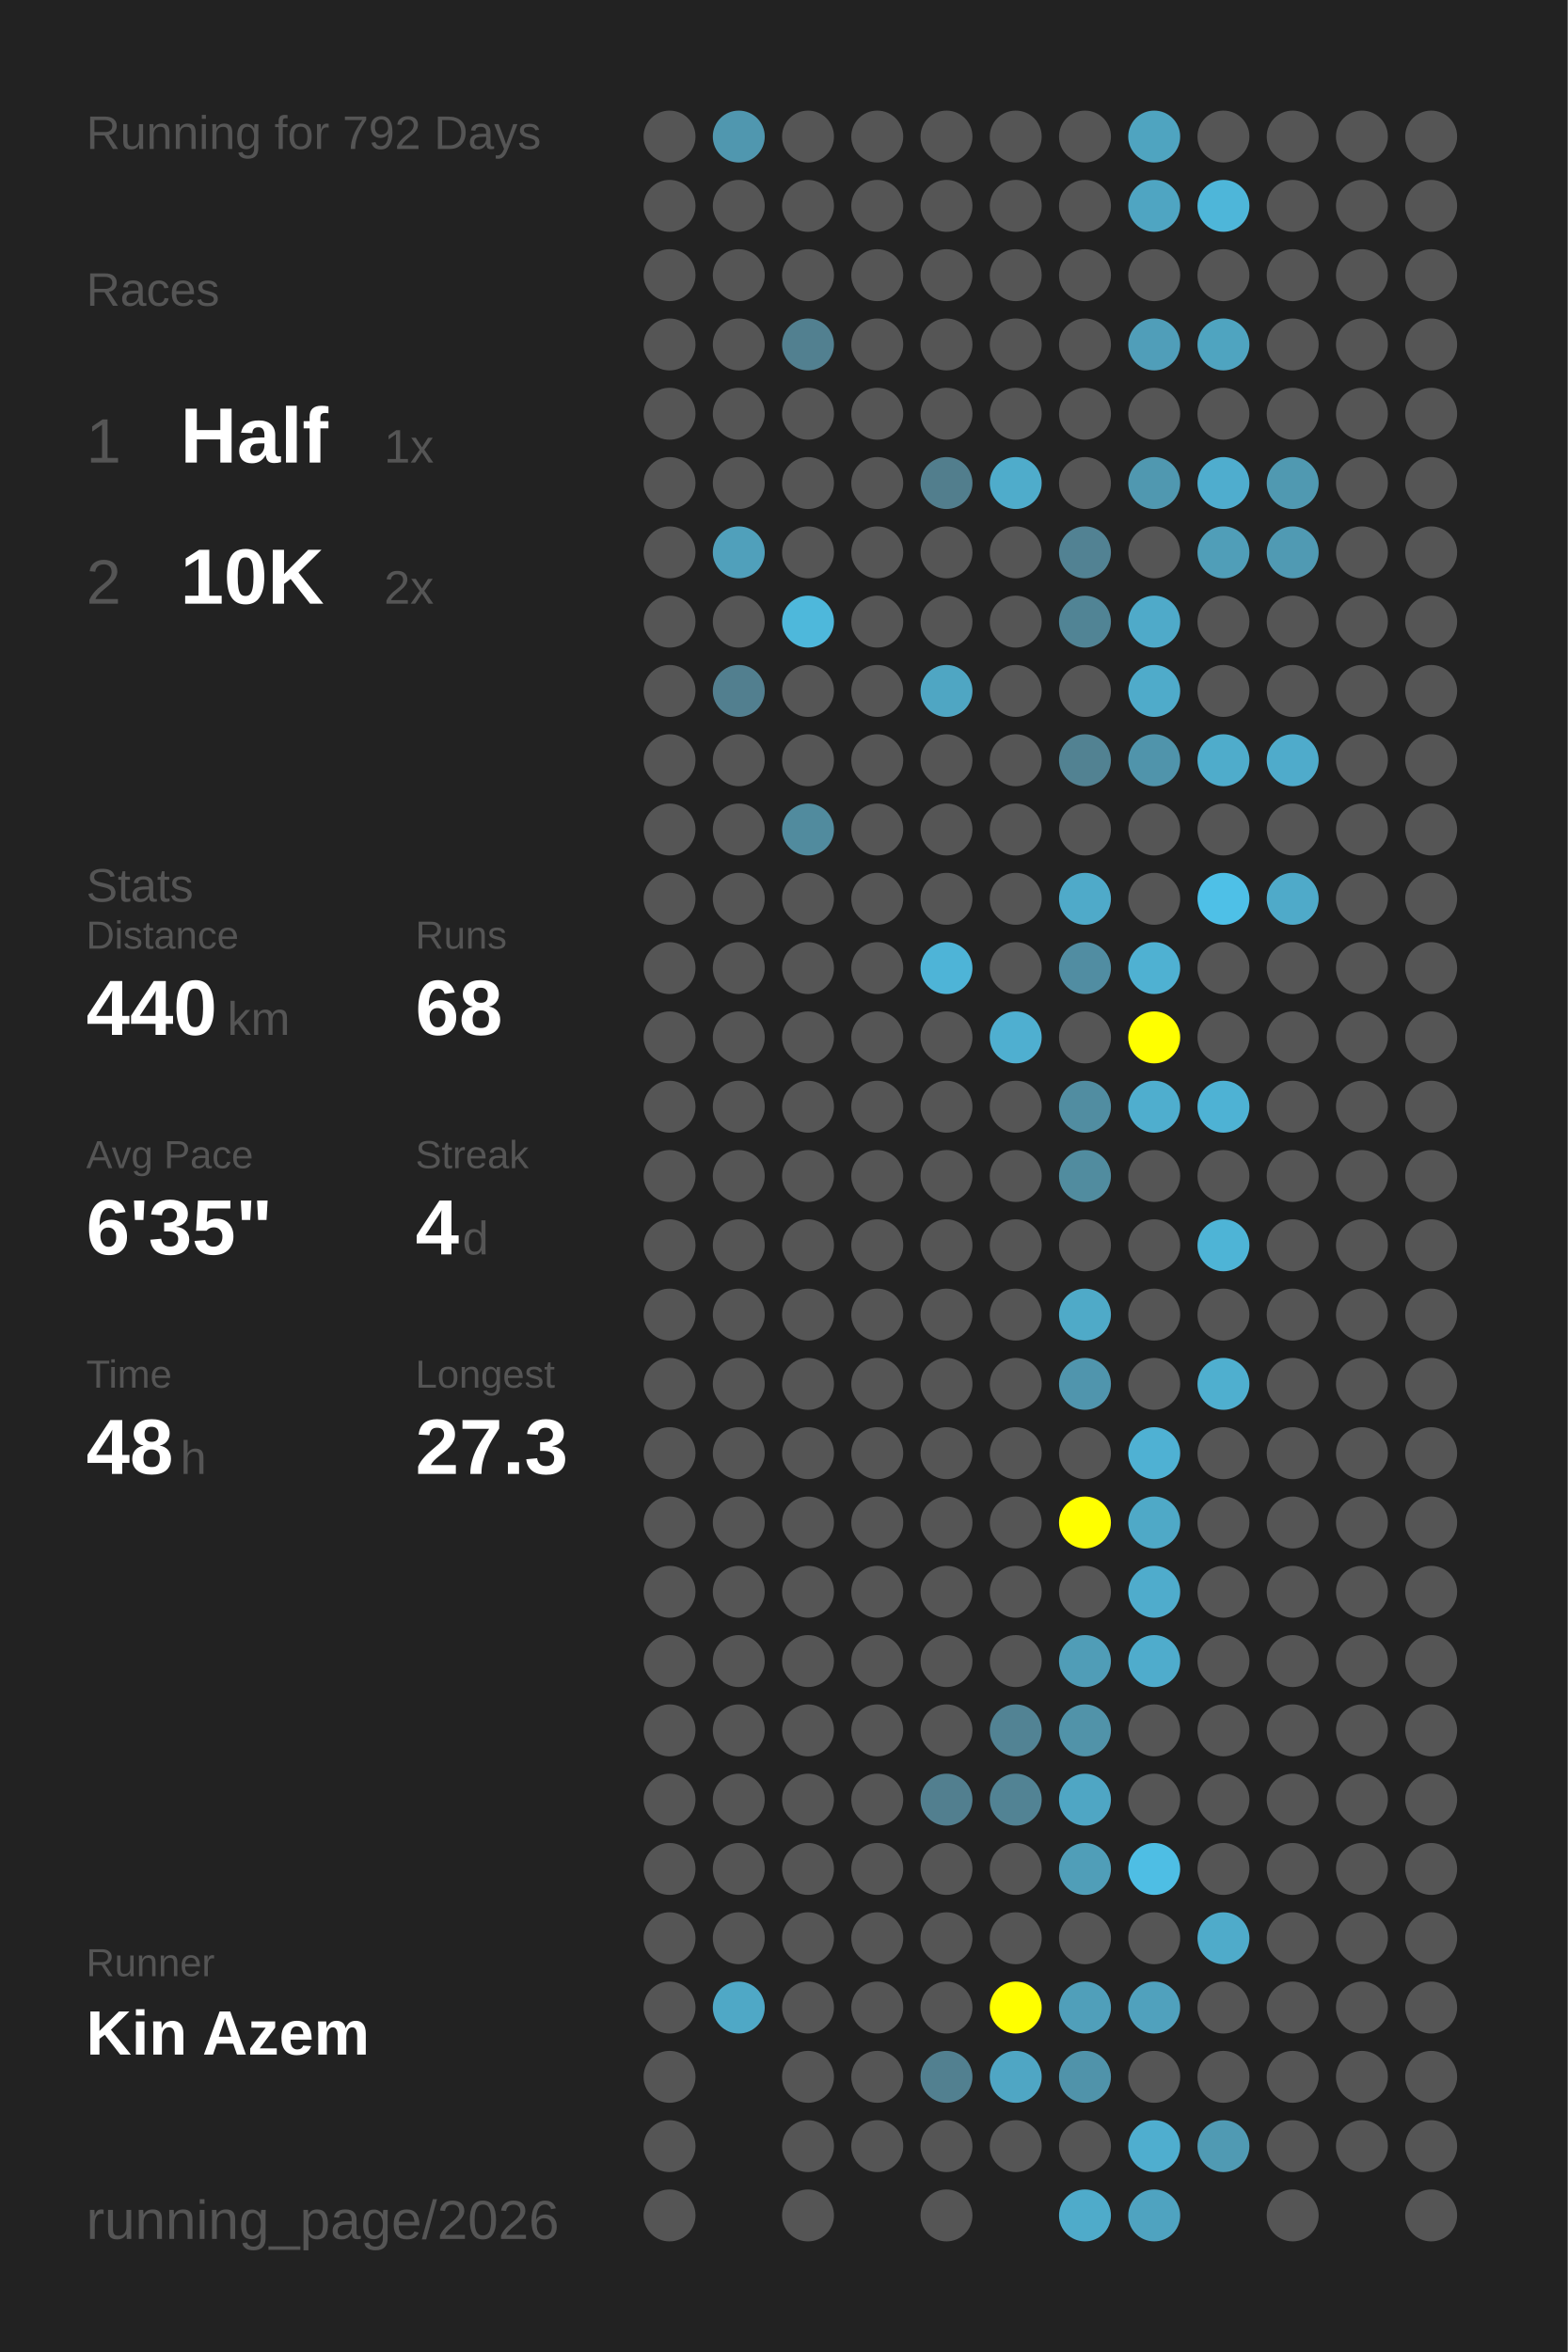
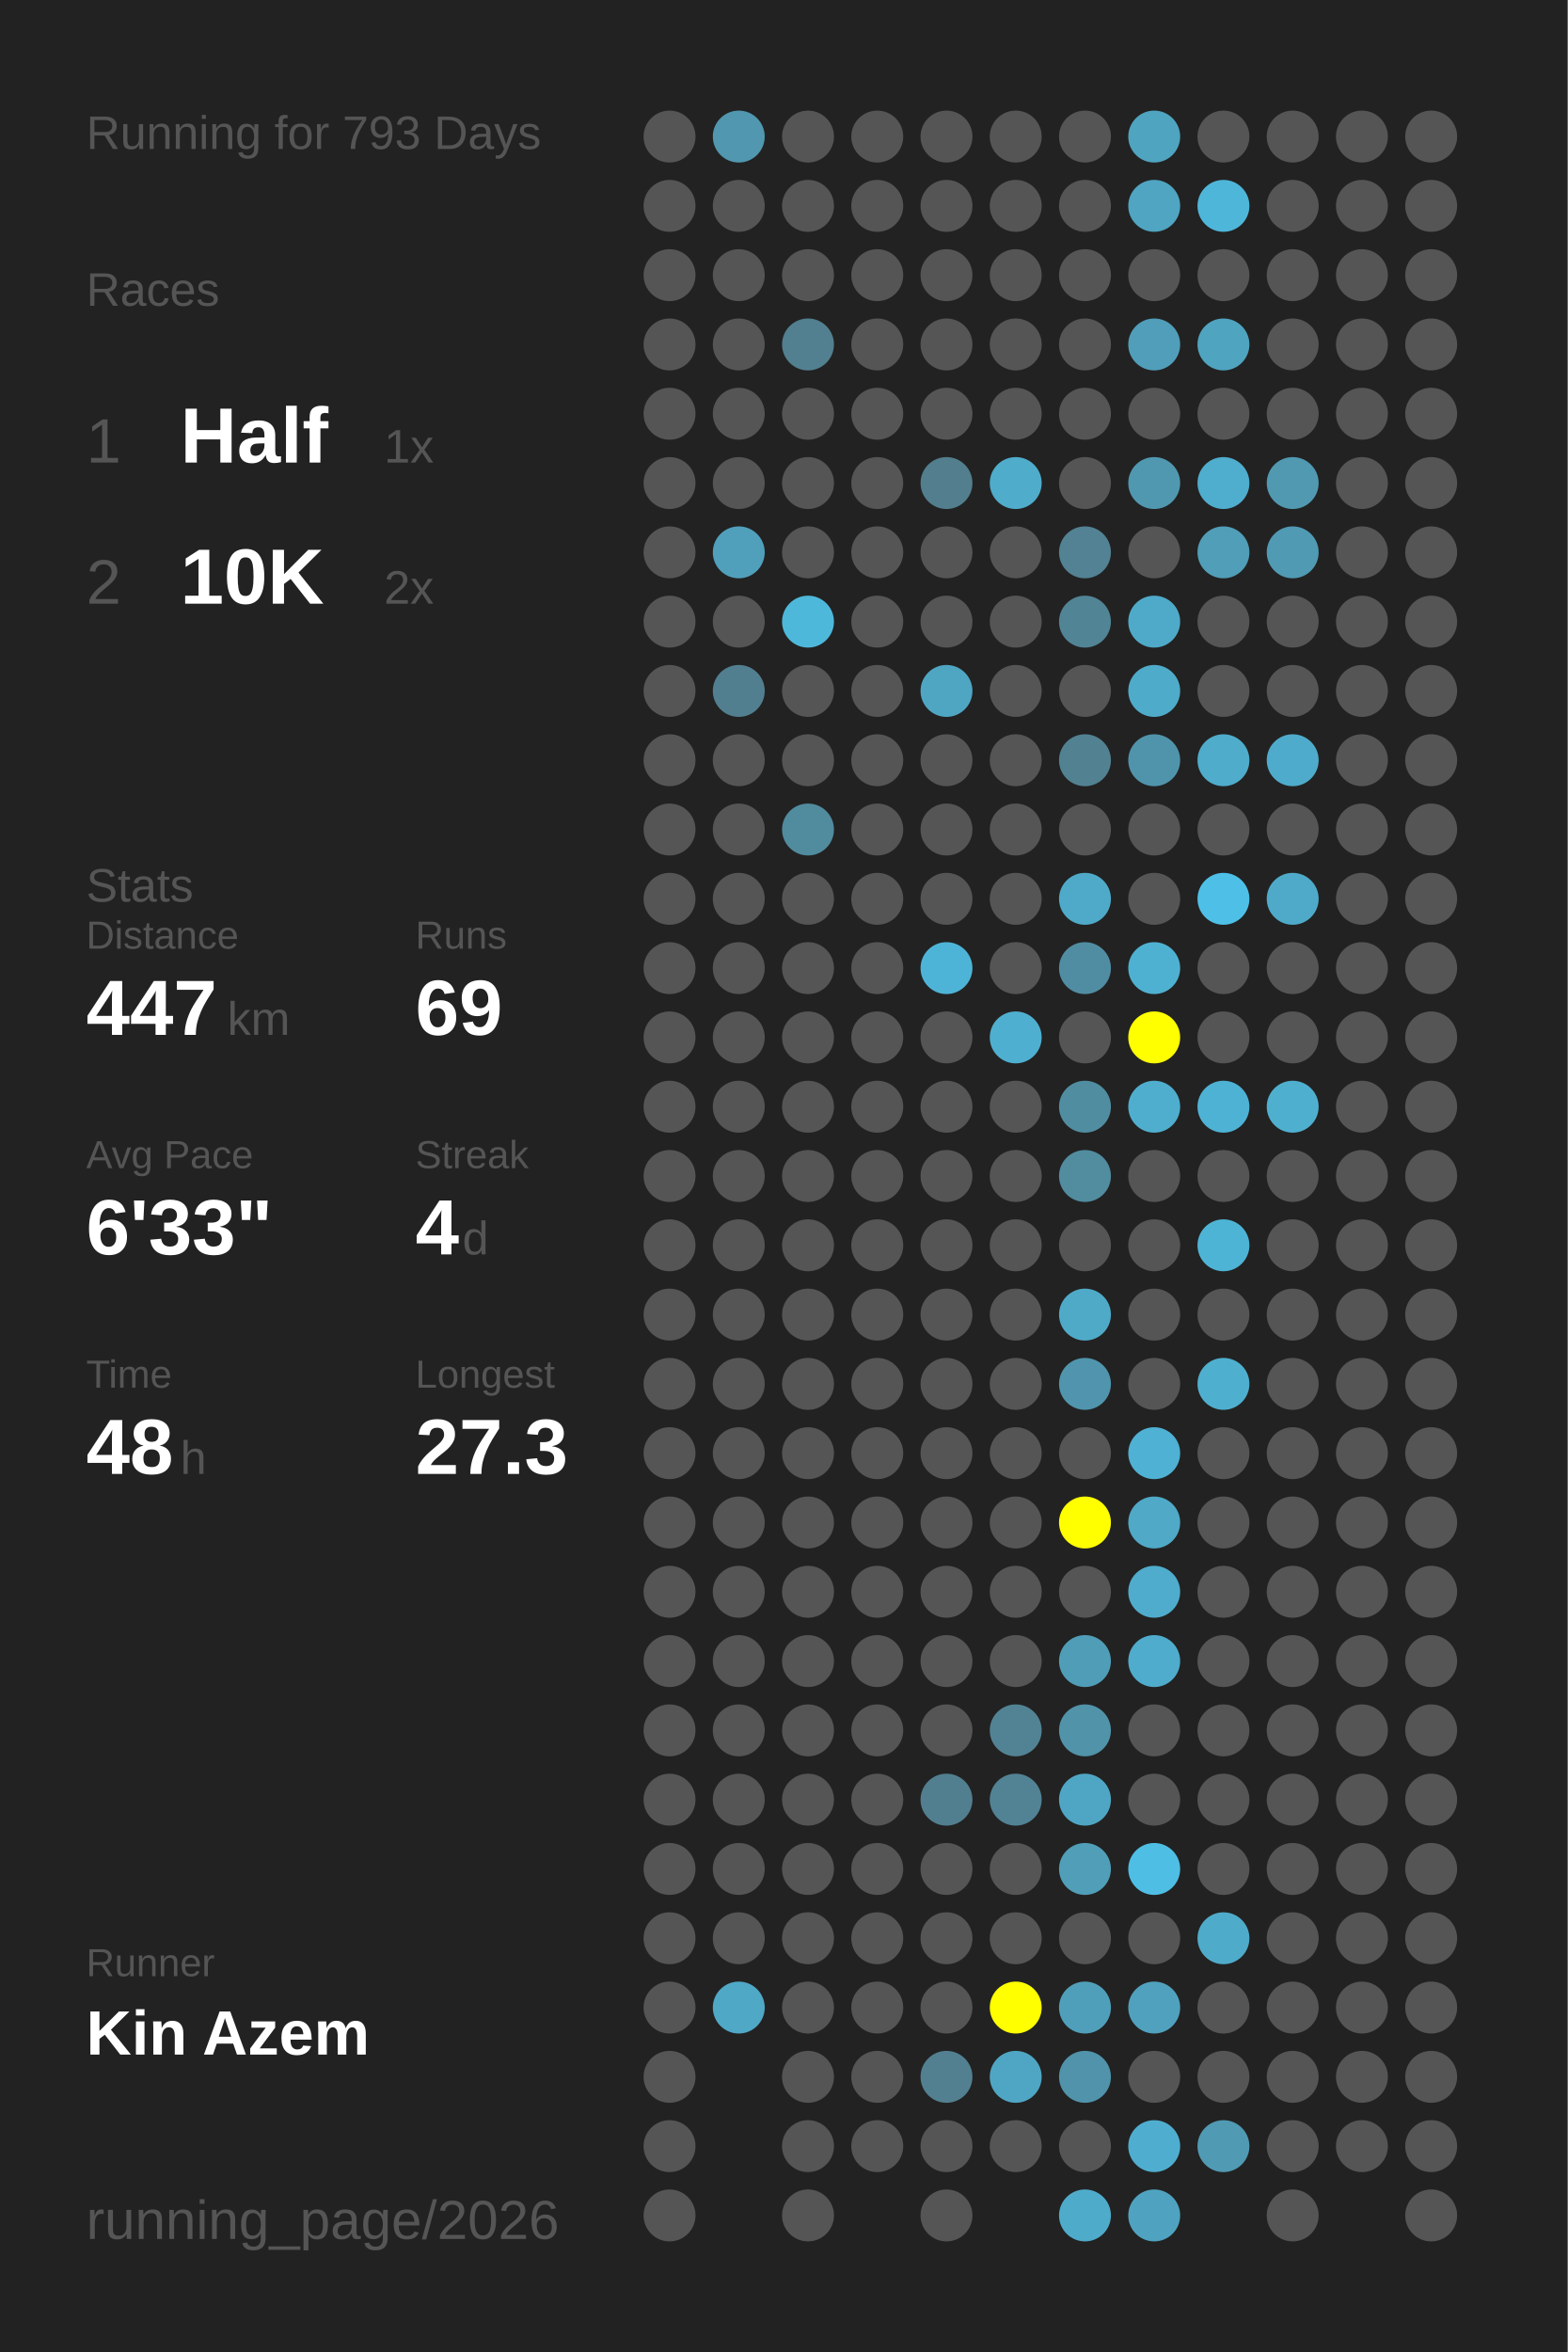
<svg xmlns="http://www.w3.org/2000/svg" baseProfile="full" height="300mm" version="1.1" viewBox="0,0,200,300" width="200mm">
  <defs />
  <rect fill="#222222" height="300" width="200" x="0" y="0" />
-   <text fill="#555555" style="font-size:6px; font-family:Arial;" x="11" y="19">Running for 792 Days</text>
+   <text fill="#555555" style="font-size:6px; font-family:Arial;" x="11" y="19">Running for 793 Days</text>
  <text fill="#555555" style="font-size:6px; font-family:Arial;" x="11" y="39">Races</text>
  <text fill="#555555" style="font-size:8px; font-family:Arial;" x="11" y="59">1</text>
  <text fill="#FFFFFF" style="font-size:10px; font-family:Arial; font-weight:bold;" x="23" y="59">Half</text>
  <text fill="#555555" style="font-size:6px; font-family:Arial;" x="49" y="59">1x</text>
  <text fill="#555555" style="font-size:8px; font-family:Arial;" x="11" y="77">2</text>
  <text fill="#FFFFFF" style="font-size:10px; font-family:Arial; font-weight:bold;" x="23" y="77">10K</text>
  <text fill="#555555" style="font-size:6px; font-family:Arial;" x="49" y="77">2x</text>
  <text fill="#555555" style="font-size:6px; font-family:Arial;" x="11" y="115">Stats</text>
  <text fill="#555555" style="font-size:5px; font-family:Arial;" x="11" y="121">Distance</text>
-   <text fill="#FFFFFF" style="font-size:10px; font-family:Arial; font-weight:bold;" x="11" y="132">440</text>
+   <text fill="#FFFFFF" style="font-size:10px; font-family:Arial; font-weight:bold;" x="11" y="132">447</text>
  <text fill="#555555" style="font-size:6px; font-family:Arial;" x="29" y="132">km</text>
  <text fill="#555555" style="font-size:5px; font-family:Arial;" x="53" y="121">Runs</text>
-   <text fill="#FFFFFF" style="font-size:10px; font-family:Arial; font-weight:bold;" x="53" y="132">68</text>
+   <text fill="#FFFFFF" style="font-size:10px; font-family:Arial; font-weight:bold;" x="53" y="132">69</text>
  <text fill="#555555" style="font-size:5px; font-family:Arial;" x="11" y="149">Avg Pace</text>
-   <text fill="#FFFFFF" style="font-size:10px; font-family:Arial; font-weight:bold;" x="11" y="160">6'35"</text>
+   <text fill="#FFFFFF" style="font-size:10px; font-family:Arial; font-weight:bold;" x="11" y="160">6'33"</text>
  <text fill="#555555" style="font-size:5px; font-family:Arial;" x="53" y="149">Streak</text>
  <text fill="#FFFFFF" style="font-size:10px; font-family:Arial; font-weight:bold;" x="53" y="160">4</text>
  <text fill="#555555" style="font-size:6px; font-family:Arial;" x="59" y="160">d</text>
  <text fill="#555555" style="font-size:5px; font-family:Arial;" x="11" y="177">Time</text>
  <text fill="#FFFFFF" style="font-size:10px; font-family:Arial; font-weight:bold;" x="11" y="188">48</text>
  <text fill="#555555" style="font-size:6px; font-family:Arial;" x="23" y="188">h</text>
  <text fill="#555555" style="font-size:5px; font-family:Arial;" x="53" y="177">Longest</text>
  <text fill="#FFFFFF" style="font-size:10px; font-family:Arial; font-weight:bold;" x="53" y="188">27.3</text>
  <text fill="#555555" style="font-size:5px; font-family:Arial;" x="11" y="252.065">Runner</text>
  <text fill="#FFFFFF" style="font-size:8px; font-family:Arial; font-weight:bold;" x="11" y="262.065">Kin Azem</text>
  <text fill="#555555" style="font-size:7px; font-family:Arial;" x="11" y="285.581">running_page/2026</text>
  <circle cx="85.417" cy="17.419" fill="#555555" r="3.312" />
  <circle cx="85.417" cy="26.258" fill="#555555" r="3.312" />
  <circle cx="85.417" cy="35.097" fill="#555555" r="3.312" />
  <circle cx="85.417" cy="43.935" fill="#555555" r="3.312" />
  <circle cx="85.417" cy="52.774" fill="#555555" r="3.312" />
  <circle cx="85.417" cy="61.613" fill="#555555" r="3.312" />
  <circle cx="85.417" cy="70.452" fill="#555555" r="3.312" />
  <circle cx="85.417" cy="79.29" fill="#555555" r="3.312" />
  <circle cx="85.417" cy="88.129" fill="#555555" r="3.312" />
  <circle cx="85.417" cy="96.968" fill="#555555" r="3.312" />
  <circle cx="85.417" cy="105.806" fill="#555555" r="3.312" />
  <circle cx="85.417" cy="114.645" fill="#555555" r="3.312" />
  <circle cx="85.417" cy="123.484" fill="#555555" r="3.312" />
  <circle cx="85.417" cy="132.323" fill="#555555" r="3.312" />
  <circle cx="85.417" cy="141.161" fill="#555555" r="3.312" />
  <circle cx="85.417" cy="150" fill="#555555" r="3.312" />
  <circle cx="85.417" cy="158.839" fill="#555555" r="3.312" />
  <circle cx="85.417" cy="167.677" fill="#555555" r="3.312" />
  <circle cx="85.417" cy="176.516" fill="#555555" r="3.312" />
  <circle cx="85.417" cy="185.355" fill="#555555" r="3.312" />
  <circle cx="85.417" cy="194.194" fill="#555555" r="3.312" />
  <circle cx="85.417" cy="203.032" fill="#555555" r="3.312" />
  <circle cx="85.417" cy="211.871" fill="#555555" r="3.312" />
  <circle cx="85.417" cy="220.71" fill="#555555" r="3.312" />
  <circle cx="85.417" cy="229.548" fill="#555555" r="3.312" />
  <circle cx="85.417" cy="238.387" fill="#555555" r="3.312" />
  <circle cx="85.417" cy="247.226" fill="#555555" r="3.312" />
  <circle cx="85.417" cy="256.065" fill="#555555" r="3.312" />
  <circle cx="85.417" cy="264.903" fill="#555555" r="3.312" />
  <circle cx="85.417" cy="273.742" fill="#555555" r="3.312" />
  <circle cx="85.417" cy="282.581" fill="#555555" r="3.312" />
  <circle cx="94.25" cy="17.419" fill="#5097af" r="3.312" />
  <circle cx="94.25" cy="26.258" fill="#555555" r="3.312" />
  <circle cx="94.25" cy="35.097" fill="#555555" r="3.312" />
  <circle cx="94.25" cy="43.935" fill="#555555" r="3.312" />
  <circle cx="94.25" cy="52.774" fill="#555555" r="3.312" />
  <circle cx="94.25" cy="61.613" fill="#555555" r="3.312" />
  <circle cx="94.25" cy="70.452" fill="#50a0bb" r="3.312" />
  <circle cx="94.25" cy="79.29" fill="#555555" r="3.312" />
  <circle cx="94.25" cy="88.129" fill="#527f8f" r="3.312" />
  <circle cx="94.25" cy="96.968" fill="#555555" r="3.312" />
  <circle cx="94.25" cy="105.806" fill="#555555" r="3.312" />
  <circle cx="94.25" cy="114.645" fill="#555555" r="3.312" />
  <circle cx="94.25" cy="123.484" fill="#555555" r="3.312" />
  <circle cx="94.25" cy="132.323" fill="#555555" r="3.312" />
  <circle cx="94.25" cy="141.161" fill="#555555" r="3.312" />
  <circle cx="94.25" cy="150" fill="#555555" r="3.312" />
  <circle cx="94.25" cy="158.839" fill="#555555" r="3.312" />
  <circle cx="94.25" cy="167.677" fill="#555555" r="3.312" />
  <circle cx="94.25" cy="176.516" fill="#555555" r="3.312" />
  <circle cx="94.25" cy="185.355" fill="#555555" r="3.312" />
  <circle cx="94.25" cy="194.194" fill="#555555" r="3.312" />
  <circle cx="94.25" cy="203.032" fill="#555555" r="3.312" />
  <circle cx="94.25" cy="211.871" fill="#555555" r="3.312" />
  <circle cx="94.25" cy="220.71" fill="#555555" r="3.312" />
  <circle cx="94.25" cy="229.548" fill="#555555" r="3.312" />
  <circle cx="94.25" cy="238.387" fill="#555555" r="3.312" />
  <circle cx="94.25" cy="247.226" fill="#555555" r="3.312" />
  <circle cx="94.25" cy="256.065" fill="#4fa8c6" r="3.312" />
  <circle cx="103.083" cy="17.419" fill="#555555" r="3.312" />
  <circle cx="103.083" cy="26.258" fill="#555555" r="3.312" />
  <circle cx="103.083" cy="35.097" fill="#555555" r="3.312" />
  <circle cx="103.083" cy="43.935" fill="#528090" r="3.312" />
  <circle cx="103.083" cy="52.774" fill="#555555" r="3.312" />
  <circle cx="103.083" cy="61.613" fill="#555555" r="3.312" />
  <circle cx="103.083" cy="70.452" fill="#555555" r="3.312" />
  <circle cx="103.083" cy="79.29" fill="#4eb8db" r="3.312" />
  <circle cx="103.083" cy="88.129" fill="#555555" r="3.312" />
  <circle cx="103.083" cy="96.968" fill="#555555" r="3.312" />
  <circle cx="103.083" cy="105.806" fill="#518b9e" r="3.312" />
  <circle cx="103.083" cy="114.645" fill="#555555" r="3.312" />
  <circle cx="103.083" cy="123.484" fill="#555555" r="3.312" />
  <circle cx="103.083" cy="132.323" fill="#555555" r="3.312" />
  <circle cx="103.083" cy="141.161" fill="#555555" r="3.312" />
  <circle cx="103.083" cy="150" fill="#555555" r="3.312" />
  <circle cx="103.083" cy="158.839" fill="#555555" r="3.312" />
  <circle cx="103.083" cy="167.677" fill="#555555" r="3.312" />
  <circle cx="103.083" cy="176.516" fill="#555555" r="3.312" />
  <circle cx="103.083" cy="185.355" fill="#555555" r="3.312" />
  <circle cx="103.083" cy="194.194" fill="#555555" r="3.312" />
  <circle cx="103.083" cy="203.032" fill="#555555" r="3.312" />
  <circle cx="103.083" cy="211.871" fill="#555555" r="3.312" />
  <circle cx="103.083" cy="220.71" fill="#555555" r="3.312" />
  <circle cx="103.083" cy="229.548" fill="#555555" r="3.312" />
  <circle cx="103.083" cy="238.387" fill="#555555" r="3.312" />
  <circle cx="103.083" cy="247.226" fill="#555555" r="3.312" />
  <circle cx="103.083" cy="256.065" fill="#555555" r="3.312" />
  <circle cx="103.083" cy="264.903" fill="#555555" r="3.312" />
  <circle cx="103.083" cy="273.742" fill="#555555" r="3.312" />
  <circle cx="103.083" cy="282.581" fill="#555555" r="3.312" />
  <circle cx="111.917" cy="17.419" fill="#555555" r="3.312" />
  <circle cx="111.917" cy="26.258" fill="#555555" r="3.312" />
  <circle cx="111.917" cy="35.097" fill="#555555" r="3.312" />
  <circle cx="111.917" cy="43.935" fill="#555555" r="3.312" />
  <circle cx="111.917" cy="52.774" fill="#555555" r="3.312" />
  <circle cx="111.917" cy="61.613" fill="#555555" r="3.312" />
  <circle cx="111.917" cy="70.452" fill="#555555" r="3.312" />
  <circle cx="111.917" cy="79.29" fill="#555555" r="3.312" />
  <circle cx="111.917" cy="88.129" fill="#555555" r="3.312" />
  <circle cx="111.917" cy="96.968" fill="#555555" r="3.312" />
  <circle cx="111.917" cy="105.806" fill="#555555" r="3.312" />
  <circle cx="111.917" cy="114.645" fill="#555555" r="3.312" />
  <circle cx="111.917" cy="123.484" fill="#555555" r="3.312" />
  <circle cx="111.917" cy="132.323" fill="#555555" r="3.312" />
  <circle cx="111.917" cy="141.161" fill="#555555" r="3.312" />
  <circle cx="111.917" cy="150" fill="#555555" r="3.312" />
  <circle cx="111.917" cy="158.839" fill="#555555" r="3.312" />
  <circle cx="111.917" cy="167.677" fill="#555555" r="3.312" />
  <circle cx="111.917" cy="176.516" fill="#555555" r="3.312" />
  <circle cx="111.917" cy="185.355" fill="#555555" r="3.312" />
  <circle cx="111.917" cy="194.194" fill="#555555" r="3.312" />
  <circle cx="111.917" cy="203.032" fill="#555555" r="3.312" />
  <circle cx="111.917" cy="211.871" fill="#555555" r="3.312" />
  <circle cx="111.917" cy="220.71" fill="#555555" r="3.312" />
  <circle cx="111.917" cy="229.548" fill="#555555" r="3.312" />
  <circle cx="111.917" cy="238.387" fill="#555555" r="3.312" />
  <circle cx="111.917" cy="247.226" fill="#555555" r="3.312" />
  <circle cx="111.917" cy="256.065" fill="#555555" r="3.312" />
  <circle cx="111.917" cy="264.903" fill="#555555" r="3.312" />
  <circle cx="111.917" cy="273.742" fill="#555555" r="3.312" />
  <circle cx="120.75" cy="17.419" fill="#555555" r="3.312" />
  <circle cx="120.75" cy="26.258" fill="#555555" r="3.312" />
  <circle cx="120.75" cy="35.097" fill="#555555" r="3.312" />
  <circle cx="120.75" cy="43.935" fill="#555555" r="3.312" />
  <circle cx="120.75" cy="52.774" fill="#555555" r="3.312" />
  <circle cx="120.75" cy="61.613" fill="#527e8d" r="3.312" />
  <circle cx="120.75" cy="70.452" fill="#555555" r="3.312" />
  <circle cx="120.75" cy="79.29" fill="#555555" r="3.312" />
  <circle cx="120.75" cy="88.129" fill="#4fa6c3" r="3.312" />
  <circle cx="120.75" cy="96.968" fill="#555555" r="3.312" />
  <circle cx="120.75" cy="105.806" fill="#555555" r="3.312" />
  <circle cx="120.75" cy="114.645" fill="#555555" r="3.312" />
  <circle cx="120.75" cy="123.484" fill="#4eb4d7" r="3.312" />
  <circle cx="120.75" cy="132.323" fill="#555555" r="3.312" />
  <circle cx="120.75" cy="141.161" fill="#555555" r="3.312" />
  <circle cx="120.75" cy="150" fill="#555555" r="3.312" />
  <circle cx="120.75" cy="158.839" fill="#555555" r="3.312" />
  <circle cx="120.75" cy="167.677" fill="#555555" r="3.312" />
  <circle cx="120.75" cy="176.516" fill="#555555" r="3.312" />
  <circle cx="120.75" cy="185.355" fill="#555555" r="3.312" />
  <circle cx="120.75" cy="194.194" fill="#555555" r="3.312" />
  <circle cx="120.75" cy="203.032" fill="#555555" r="3.312" />
  <circle cx="120.75" cy="211.871" fill="#555555" r="3.312" />
  <circle cx="120.75" cy="220.71" fill="#555555" r="3.312" />
  <circle cx="120.75" cy="229.548" fill="#527f8f" r="3.312" />
  <circle cx="120.75" cy="238.387" fill="#555555" r="3.312" />
  <circle cx="120.75" cy="247.226" fill="#555555" r="3.312" />
  <circle cx="120.75" cy="256.065" fill="#555555" r="3.312" />
  <circle cx="120.75" cy="264.903" fill="#528090" r="3.312" />
  <circle cx="120.75" cy="273.742" fill="#555555" r="3.312" />
  <circle cx="120.75" cy="282.581" fill="#555555" r="3.312" />
  <circle cx="129.583" cy="17.419" fill="#555555" r="3.312" />
  <circle cx="129.583" cy="26.258" fill="#555555" r="3.312" />
  <circle cx="129.583" cy="35.097" fill="#555555" r="3.312" />
  <circle cx="129.583" cy="43.935" fill="#555555" r="3.312" />
  <circle cx="129.583" cy="52.774" fill="#555555" r="3.312" />
  <circle cx="129.583" cy="61.613" fill="#4faccb" r="3.312" />
  <circle cx="129.583" cy="70.452" fill="#555555" r="3.312" />
  <circle cx="129.583" cy="79.29" fill="#555555" r="3.312" />
  <circle cx="129.583" cy="88.129" fill="#555555" r="3.312" />
  <circle cx="129.583" cy="96.968" fill="#555555" r="3.312" />
  <circle cx="129.583" cy="105.806" fill="#555555" r="3.312" />
  <circle cx="129.583" cy="114.645" fill="#555555" r="3.312" />
  <circle cx="129.583" cy="123.484" fill="#555555" r="3.312" />
  <circle cx="129.583" cy="132.323" fill="#4fafd0" r="3.312" />
  <circle cx="129.583" cy="141.161" fill="#555555" r="3.312" />
  <circle cx="129.583" cy="150" fill="#555555" r="3.312" />
  <circle cx="129.583" cy="158.839" fill="#555555" r="3.312" />
  <circle cx="129.583" cy="167.677" fill="#555555" r="3.312" />
  <circle cx="129.583" cy="176.516" fill="#555555" r="3.312" />
  <circle cx="129.583" cy="185.355" fill="#555555" r="3.312" />
  <circle cx="129.583" cy="194.194" fill="#555555" r="3.312" />
  <circle cx="129.583" cy="203.032" fill="#555555" r="3.312" />
  <circle cx="129.583" cy="211.871" fill="#555555" r="3.312" />
  <circle cx="129.583" cy="220.71" fill="#528394" r="3.312" />
  <circle cx="129.583" cy="229.548" fill="#528394" r="3.312" />
  <circle cx="129.583" cy="238.387" fill="#555555" r="3.312" />
  <circle cx="129.583" cy="247.226" fill="#555555" r="3.312" />
  <circle cx="129.583" cy="256.065" fill="#FFFF00" r="3.312" />
  <circle cx="129.583" cy="264.903" fill="#4fa6c4" r="3.312" />
  <circle cx="129.583" cy="273.742" fill="#555555" r="3.312" />
  <circle cx="138.417" cy="17.419" fill="#555555" r="3.312" />
  <circle cx="138.417" cy="26.258" fill="#555555" r="3.312" />
  <circle cx="138.417" cy="35.097" fill="#555555" r="3.312" />
  <circle cx="138.417" cy="43.935" fill="#555555" r="3.312" />
  <circle cx="138.417" cy="52.774" fill="#555555" r="3.312" />
  <circle cx="138.417" cy="61.613" fill="#555555" r="3.312" />
  <circle cx="138.417" cy="70.452" fill="#528293" r="3.312" />
  <circle cx="138.417" cy="79.29" fill="#518495" r="3.312" />
  <circle cx="138.417" cy="88.129" fill="#555555" r="3.312" />
  <circle cx="138.417" cy="96.968" fill="#528292" r="3.312" />
  <circle cx="138.417" cy="105.806" fill="#555555" r="3.312" />
  <circle cx="138.417" cy="114.645" fill="#4faac9" r="3.312" />
  <circle cx="138.417" cy="123.484" fill="#518da2" r="3.312" />
  <circle cx="138.417" cy="132.323" fill="#555555" r="3.312" />
  <circle cx="138.417" cy="141.161" fill="#518da1" r="3.312" />
  <circle cx="138.417" cy="150" fill="#518c9f" r="3.312" />
  <circle cx="138.417" cy="158.839" fill="#555555" r="3.312" />
  <circle cx="138.417" cy="167.677" fill="#4faac8" r="3.312" />
  <circle cx="138.417" cy="176.516" fill="#5095ad" r="3.312" />
  <circle cx="138.417" cy="185.355" fill="#555555" r="3.312" />
  <circle cx="138.417" cy="194.194" fill="#FFFF00" r="3.312" />
  <circle cx="138.417" cy="203.032" fill="#555555" r="3.312" />
  <circle cx="138.417" cy="211.871" fill="#509db7" r="3.312" />
  <circle cx="138.417" cy="220.71" fill="#5193a9" r="3.312" />
  <circle cx="138.417" cy="229.548" fill="#4fa6c4" r="3.312" />
  <circle cx="138.417" cy="238.387" fill="#509eb8" r="3.312" />
  <circle cx="138.417" cy="247.226" fill="#555555" r="3.312" />
  <circle cx="138.417" cy="256.065" fill="#509fba" r="3.312" />
  <circle cx="138.417" cy="264.903" fill="#5093aa" r="3.312" />
  <circle cx="138.417" cy="273.742" fill="#555555" r="3.312" />
  <circle cx="138.417" cy="282.581" fill="#4fabca" r="3.312" />
  <circle cx="147.25" cy="17.419" fill="#4fa4c0" r="3.312" />
  <circle cx="147.25" cy="26.258" fill="#4fa5c2" r="3.312" />
  <circle cx="147.25" cy="35.097" fill="#555555" r="3.312" />
  <circle cx="147.25" cy="43.935" fill="#509eb9" r="3.312" />
  <circle cx="147.25" cy="52.774" fill="#555555" r="3.312" />
  <circle cx="147.25" cy="61.613" fill="#5098b0" r="3.312" />
  <circle cx="147.25" cy="70.452" fill="#555555" r="3.312" />
  <circle cx="147.25" cy="79.29" fill="#4faac9" r="3.312" />
  <circle cx="147.25" cy="88.129" fill="#4fabca" r="3.312" />
  <circle cx="147.25" cy="96.968" fill="#5094ab" r="3.312" />
  <circle cx="147.25" cy="105.806" fill="#555555" r="3.312" />
  <circle cx="147.25" cy="114.645" fill="#555555" r="3.312" />
  <circle cx="147.25" cy="123.484" fill="#4fb1d2" r="3.312" />
  <circle cx="147.25" cy="132.323" fill="#FFFF00" r="3.312" />
  <circle cx="147.25" cy="141.161" fill="#4faece" r="3.312" />
  <circle cx="147.25" cy="150" fill="#555555" r="3.312" />
  <circle cx="147.25" cy="158.839" fill="#555555" r="3.312" />
  <circle cx="147.25" cy="167.677" fill="#555555" r="3.312" />
  <circle cx="147.25" cy="176.516" fill="#555555" r="3.312" />
  <circle cx="147.25" cy="185.355" fill="#4fb1d3" r="3.312" />
  <circle cx="147.25" cy="194.194" fill="#4fa9c7" r="3.312" />
  <circle cx="147.25" cy="203.032" fill="#4faccc" r="3.312" />
  <circle cx="147.25" cy="211.871" fill="#4faccc" r="3.312" />
  <circle cx="147.25" cy="220.71" fill="#555555" r="3.312" />
  <circle cx="147.25" cy="229.548" fill="#555555" r="3.312" />
  <circle cx="147.25" cy="238.387" fill="#4ebee4" r="3.312" />
  <circle cx="147.25" cy="247.226" fill="#555555" r="3.312" />
  <circle cx="147.25" cy="256.065" fill="#50a1bd" r="3.312" />
  <circle cx="147.25" cy="264.903" fill="#555555" r="3.312" />
  <circle cx="147.25" cy="273.742" fill="#4faecf" r="3.312" />
  <circle cx="147.25" cy="282.581" fill="#4fa3c0" r="3.312" />
  <circle cx="156.083" cy="17.419" fill="#555555" r="3.312" />
  <circle cx="156.083" cy="26.258" fill="#4eb6d9" r="3.312" />
  <circle cx="156.083" cy="35.097" fill="#555555" r="3.312" />
  <circle cx="156.083" cy="43.935" fill="#4fa4c0" r="3.312" />
  <circle cx="156.083" cy="52.774" fill="#555555" r="3.312" />
  <circle cx="156.083" cy="61.613" fill="#4fadce" r="3.312" />
  <circle cx="156.083" cy="70.452" fill="#509eb8" r="3.312" />
  <circle cx="156.083" cy="79.29" fill="#555555" r="3.312" />
  <circle cx="156.083" cy="88.129" fill="#555555" r="3.312" />
  <circle cx="156.083" cy="96.968" fill="#4faccb" r="3.312" />
  <circle cx="156.083" cy="105.806" fill="#555555" r="3.312" />
  <circle cx="156.083" cy="114.645" fill="#4ec0e7" r="3.312" />
  <circle cx="156.083" cy="123.484" fill="#555555" r="3.312" />
  <circle cx="156.083" cy="132.323" fill="#555555" r="3.312" />
  <circle cx="156.083" cy="141.161" fill="#4eb2d4" r="3.312" />
  <circle cx="156.083" cy="150" fill="#555555" r="3.312" />
  <circle cx="156.083" cy="158.839" fill="#4eb4d6" r="3.312" />
  <circle cx="156.083" cy="167.677" fill="#555555" r="3.312" />
  <circle cx="156.083" cy="176.516" fill="#4fafcf" r="3.312" />
  <circle cx="156.083" cy="185.355" fill="#555555" r="3.312" />
  <circle cx="156.083" cy="194.194" fill="#555555" r="3.312" />
  <circle cx="156.083" cy="203.032" fill="#555555" r="3.312" />
  <circle cx="156.083" cy="211.871" fill="#555555" r="3.312" />
  <circle cx="156.083" cy="220.71" fill="#555555" r="3.312" />
  <circle cx="156.083" cy="229.548" fill="#555555" r="3.312" />
  <circle cx="156.083" cy="238.387" fill="#555555" r="3.312" />
  <circle cx="156.083" cy="247.226" fill="#4fabca" r="3.312" />
  <circle cx="156.083" cy="256.065" fill="#555555" r="3.312" />
  <circle cx="156.083" cy="264.903" fill="#555555" r="3.312" />
  <circle cx="156.083" cy="273.742" fill="#509ab3" r="3.312" />
  <circle cx="164.917" cy="17.419" fill="#555555" r="3.312" />
  <circle cx="164.917" cy="26.258" fill="#555555" r="3.312" />
  <circle cx="164.917" cy="35.097" fill="#555555" r="3.312" />
  <circle cx="164.917" cy="43.935" fill="#555555" r="3.312" />
  <circle cx="164.917" cy="52.774" fill="#555555" r="3.312" />
  <circle cx="164.917" cy="61.613" fill="#5099b1" r="3.312" />
  <circle cx="164.917" cy="70.452" fill="#509ab3" r="3.312" />
  <circle cx="164.917" cy="79.29" fill="#555555" r="3.312" />
  <circle cx="164.917" cy="88.129" fill="#555555" r="3.312" />
  <circle cx="164.917" cy="96.968" fill="#4fabcb" r="3.312" />
  <circle cx="164.917" cy="105.806" fill="#555555" r="3.312" />
  <circle cx="164.917" cy="114.645" fill="#4faac9" r="3.312" />
  <circle cx="164.917" cy="123.484" fill="#555555" r="3.312" />
  <circle cx="164.917" cy="132.323" fill="#555555" r="3.312" />
-   <circle cx="164.917" cy="141.161" fill="#555555" r="3.312" />
+   <circle cx="164.917" cy="141.161" fill="#4fafcf" r="3.312" />
  <circle cx="164.917" cy="150" fill="#555555" r="3.312" />
  <circle cx="164.917" cy="158.839" fill="#555555" r="3.312" />
  <circle cx="164.917" cy="167.677" fill="#555555" r="3.312" />
  <circle cx="164.917" cy="176.516" fill="#555555" r="3.312" />
  <circle cx="164.917" cy="185.355" fill="#555555" r="3.312" />
  <circle cx="164.917" cy="194.194" fill="#555555" r="3.312" />
  <circle cx="164.917" cy="203.032" fill="#555555" r="3.312" />
  <circle cx="164.917" cy="211.871" fill="#555555" r="3.312" />
  <circle cx="164.917" cy="220.71" fill="#555555" r="3.312" />
  <circle cx="164.917" cy="229.548" fill="#555555" r="3.312" />
  <circle cx="164.917" cy="238.387" fill="#555555" r="3.312" />
  <circle cx="164.917" cy="247.226" fill="#555555" r="3.312" />
  <circle cx="164.917" cy="256.065" fill="#555555" r="3.312" />
  <circle cx="164.917" cy="264.903" fill="#555555" r="3.312" />
  <circle cx="164.917" cy="273.742" fill="#555555" r="3.312" />
  <circle cx="164.917" cy="282.581" fill="#555555" r="3.312" />
  <circle cx="173.75" cy="17.419" fill="#555555" r="3.312" />
  <circle cx="173.75" cy="26.258" fill="#555555" r="3.312" />
  <circle cx="173.75" cy="35.097" fill="#555555" r="3.312" />
  <circle cx="173.75" cy="43.935" fill="#555555" r="3.312" />
  <circle cx="173.75" cy="52.774" fill="#555555" r="3.312" />
  <circle cx="173.75" cy="61.613" fill="#555555" r="3.312" />
  <circle cx="173.75" cy="70.452" fill="#555555" r="3.312" />
  <circle cx="173.75" cy="79.29" fill="#555555" r="3.312" />
  <circle cx="173.75" cy="88.129" fill="#555555" r="3.312" />
  <circle cx="173.75" cy="96.968" fill="#555555" r="3.312" />
  <circle cx="173.75" cy="105.806" fill="#555555" r="3.312" />
  <circle cx="173.75" cy="114.645" fill="#555555" r="3.312" />
  <circle cx="173.75" cy="123.484" fill="#555555" r="3.312" />
  <circle cx="173.75" cy="132.323" fill="#555555" r="3.312" />
  <circle cx="173.75" cy="141.161" fill="#555555" r="3.312" />
  <circle cx="173.75" cy="150" fill="#555555" r="3.312" />
  <circle cx="173.75" cy="158.839" fill="#555555" r="3.312" />
  <circle cx="173.75" cy="167.677" fill="#555555" r="3.312" />
  <circle cx="173.75" cy="176.516" fill="#555555" r="3.312" />
  <circle cx="173.75" cy="185.355" fill="#555555" r="3.312" />
  <circle cx="173.75" cy="194.194" fill="#555555" r="3.312" />
  <circle cx="173.75" cy="203.032" fill="#555555" r="3.312" />
  <circle cx="173.75" cy="211.871" fill="#555555" r="3.312" />
  <circle cx="173.75" cy="220.71" fill="#555555" r="3.312" />
  <circle cx="173.75" cy="229.548" fill="#555555" r="3.312" />
  <circle cx="173.75" cy="238.387" fill="#555555" r="3.312" />
  <circle cx="173.75" cy="247.226" fill="#555555" r="3.312" />
  <circle cx="173.75" cy="256.065" fill="#555555" r="3.312" />
  <circle cx="173.75" cy="264.903" fill="#555555" r="3.312" />
  <circle cx="173.75" cy="273.742" fill="#555555" r="3.312" />
  <circle cx="182.583" cy="17.419" fill="#555555" r="3.312" />
  <circle cx="182.583" cy="26.258" fill="#555555" r="3.312" />
  <circle cx="182.583" cy="35.097" fill="#555555" r="3.312" />
  <circle cx="182.583" cy="43.935" fill="#555555" r="3.312" />
  <circle cx="182.583" cy="52.774" fill="#555555" r="3.312" />
  <circle cx="182.583" cy="61.613" fill="#555555" r="3.312" />
  <circle cx="182.583" cy="70.452" fill="#555555" r="3.312" />
  <circle cx="182.583" cy="79.29" fill="#555555" r="3.312" />
  <circle cx="182.583" cy="88.129" fill="#555555" r="3.312" />
  <circle cx="182.583" cy="96.968" fill="#555555" r="3.312" />
  <circle cx="182.583" cy="105.806" fill="#555555" r="3.312" />
  <circle cx="182.583" cy="114.645" fill="#555555" r="3.312" />
  <circle cx="182.583" cy="123.484" fill="#555555" r="3.312" />
  <circle cx="182.583" cy="132.323" fill="#555555" r="3.312" />
  <circle cx="182.583" cy="141.161" fill="#555555" r="3.312" />
  <circle cx="182.583" cy="150" fill="#555555" r="3.312" />
  <circle cx="182.583" cy="158.839" fill="#555555" r="3.312" />
  <circle cx="182.583" cy="167.677" fill="#555555" r="3.312" />
  <circle cx="182.583" cy="176.516" fill="#555555" r="3.312" />
  <circle cx="182.583" cy="185.355" fill="#555555" r="3.312" />
  <circle cx="182.583" cy="194.194" fill="#555555" r="3.312" />
  <circle cx="182.583" cy="203.032" fill="#555555" r="3.312" />
  <circle cx="182.583" cy="211.871" fill="#555555" r="3.312" />
  <circle cx="182.583" cy="220.71" fill="#555555" r="3.312" />
  <circle cx="182.583" cy="229.548" fill="#555555" r="3.312" />
  <circle cx="182.583" cy="238.387" fill="#555555" r="3.312" />
  <circle cx="182.583" cy="247.226" fill="#555555" r="3.312" />
  <circle cx="182.583" cy="256.065" fill="#555555" r="3.312" />
  <circle cx="182.583" cy="264.903" fill="#555555" r="3.312" />
  <circle cx="182.583" cy="273.742" fill="#555555" r="3.312" />
  <circle cx="182.583" cy="282.581" fill="#555555" r="3.312" />
</svg>
